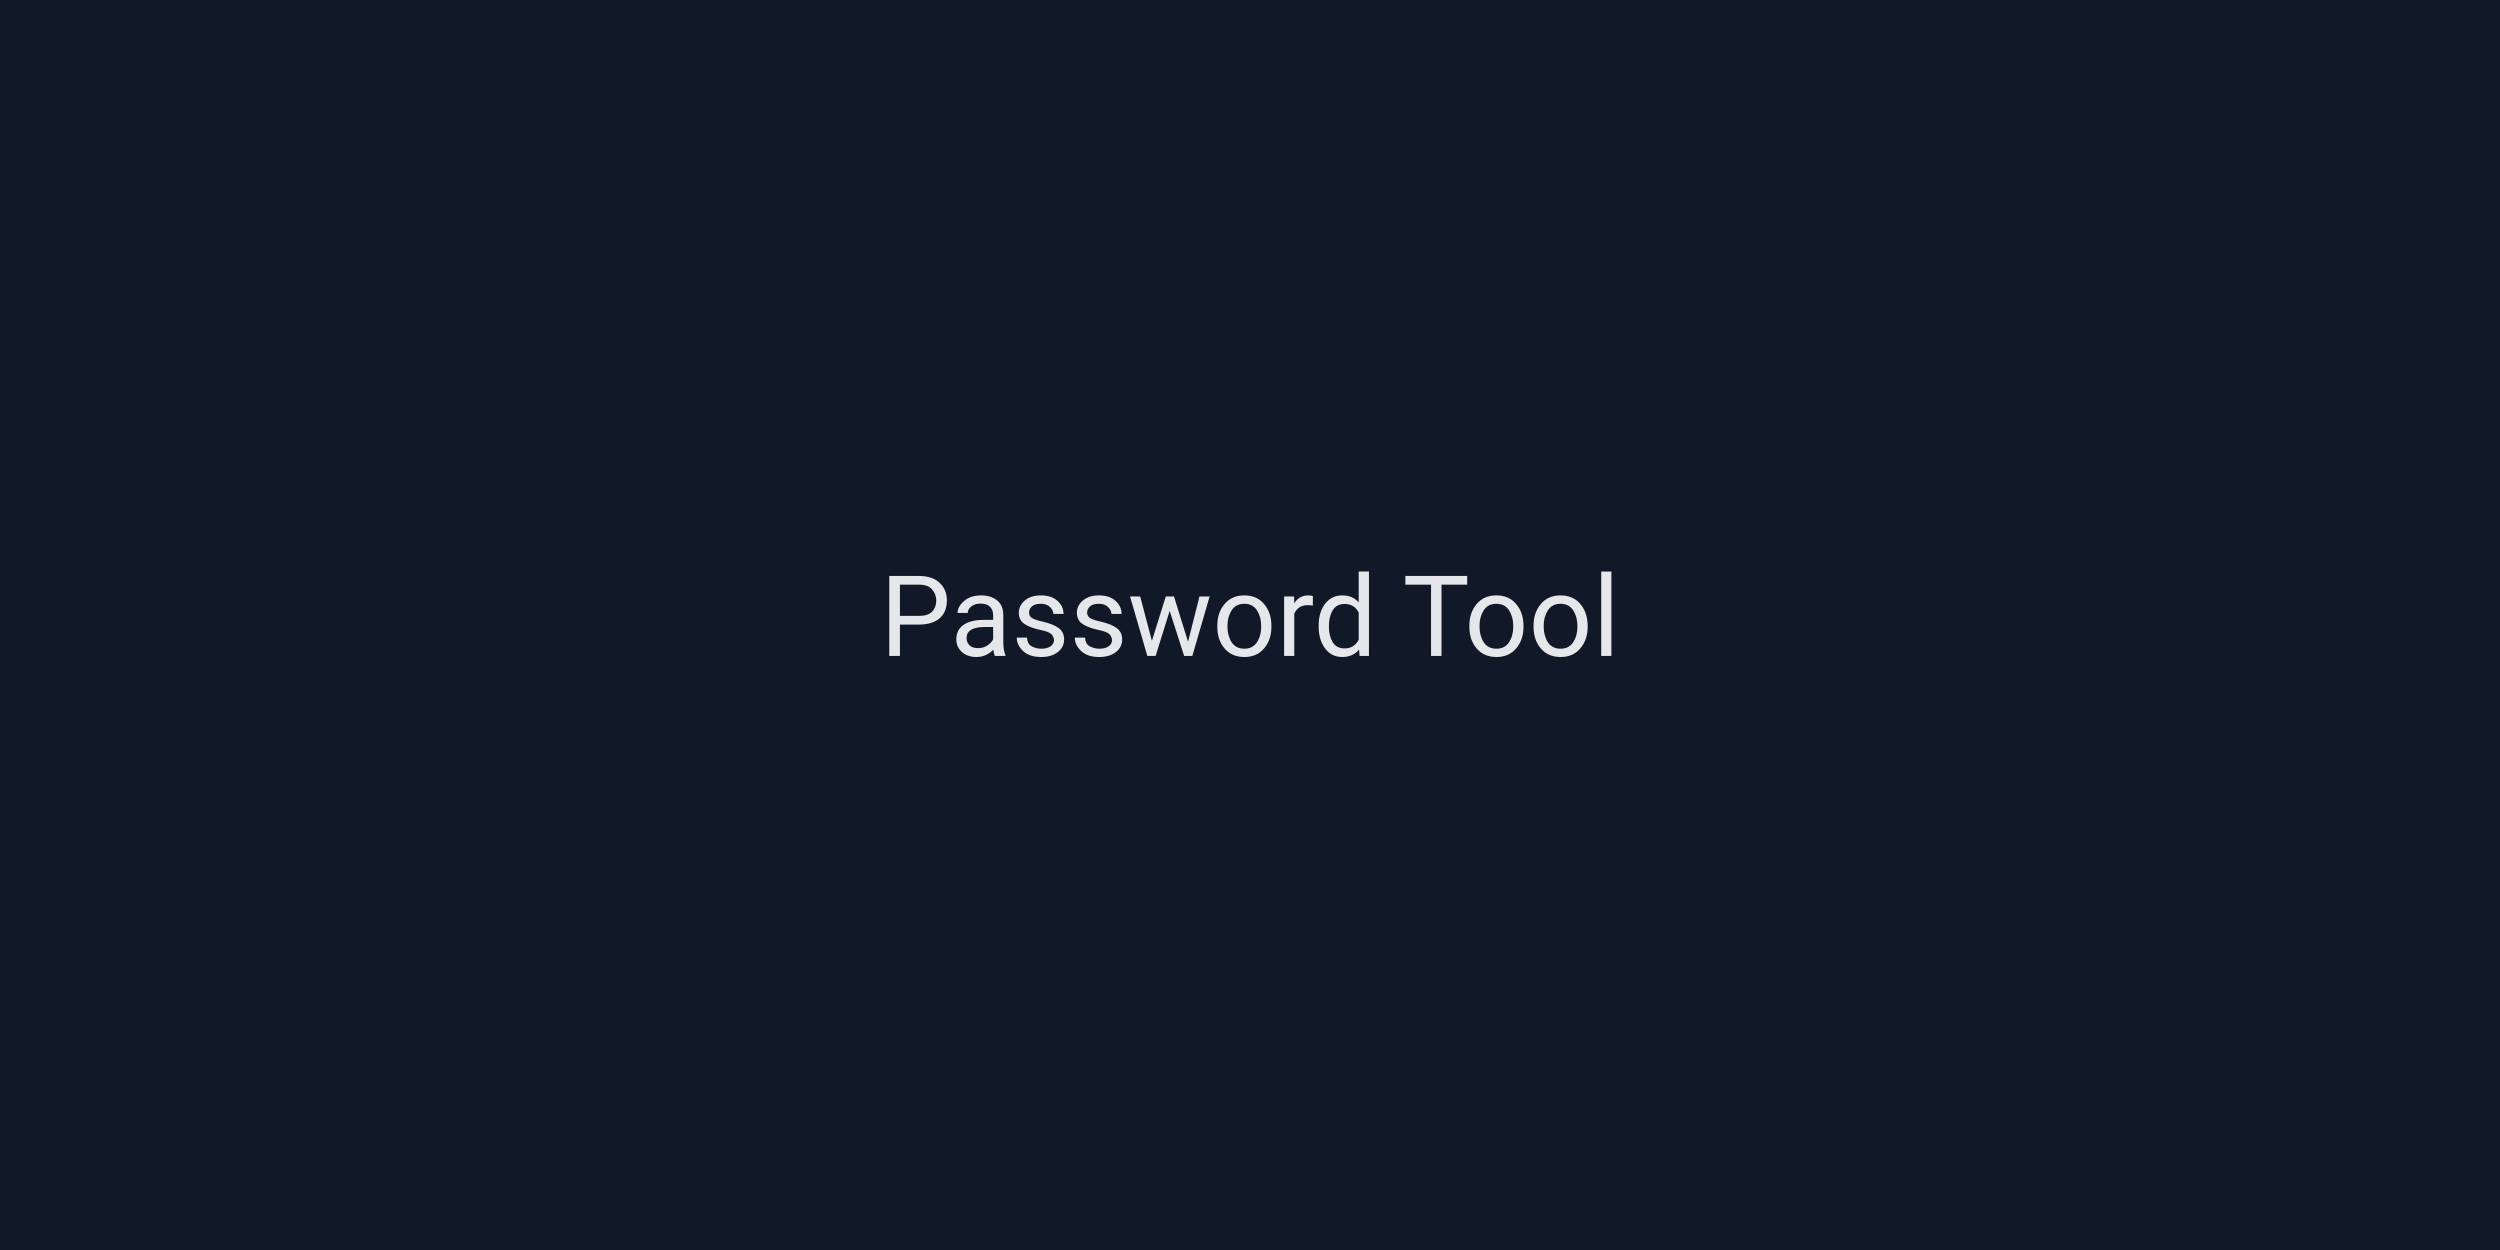
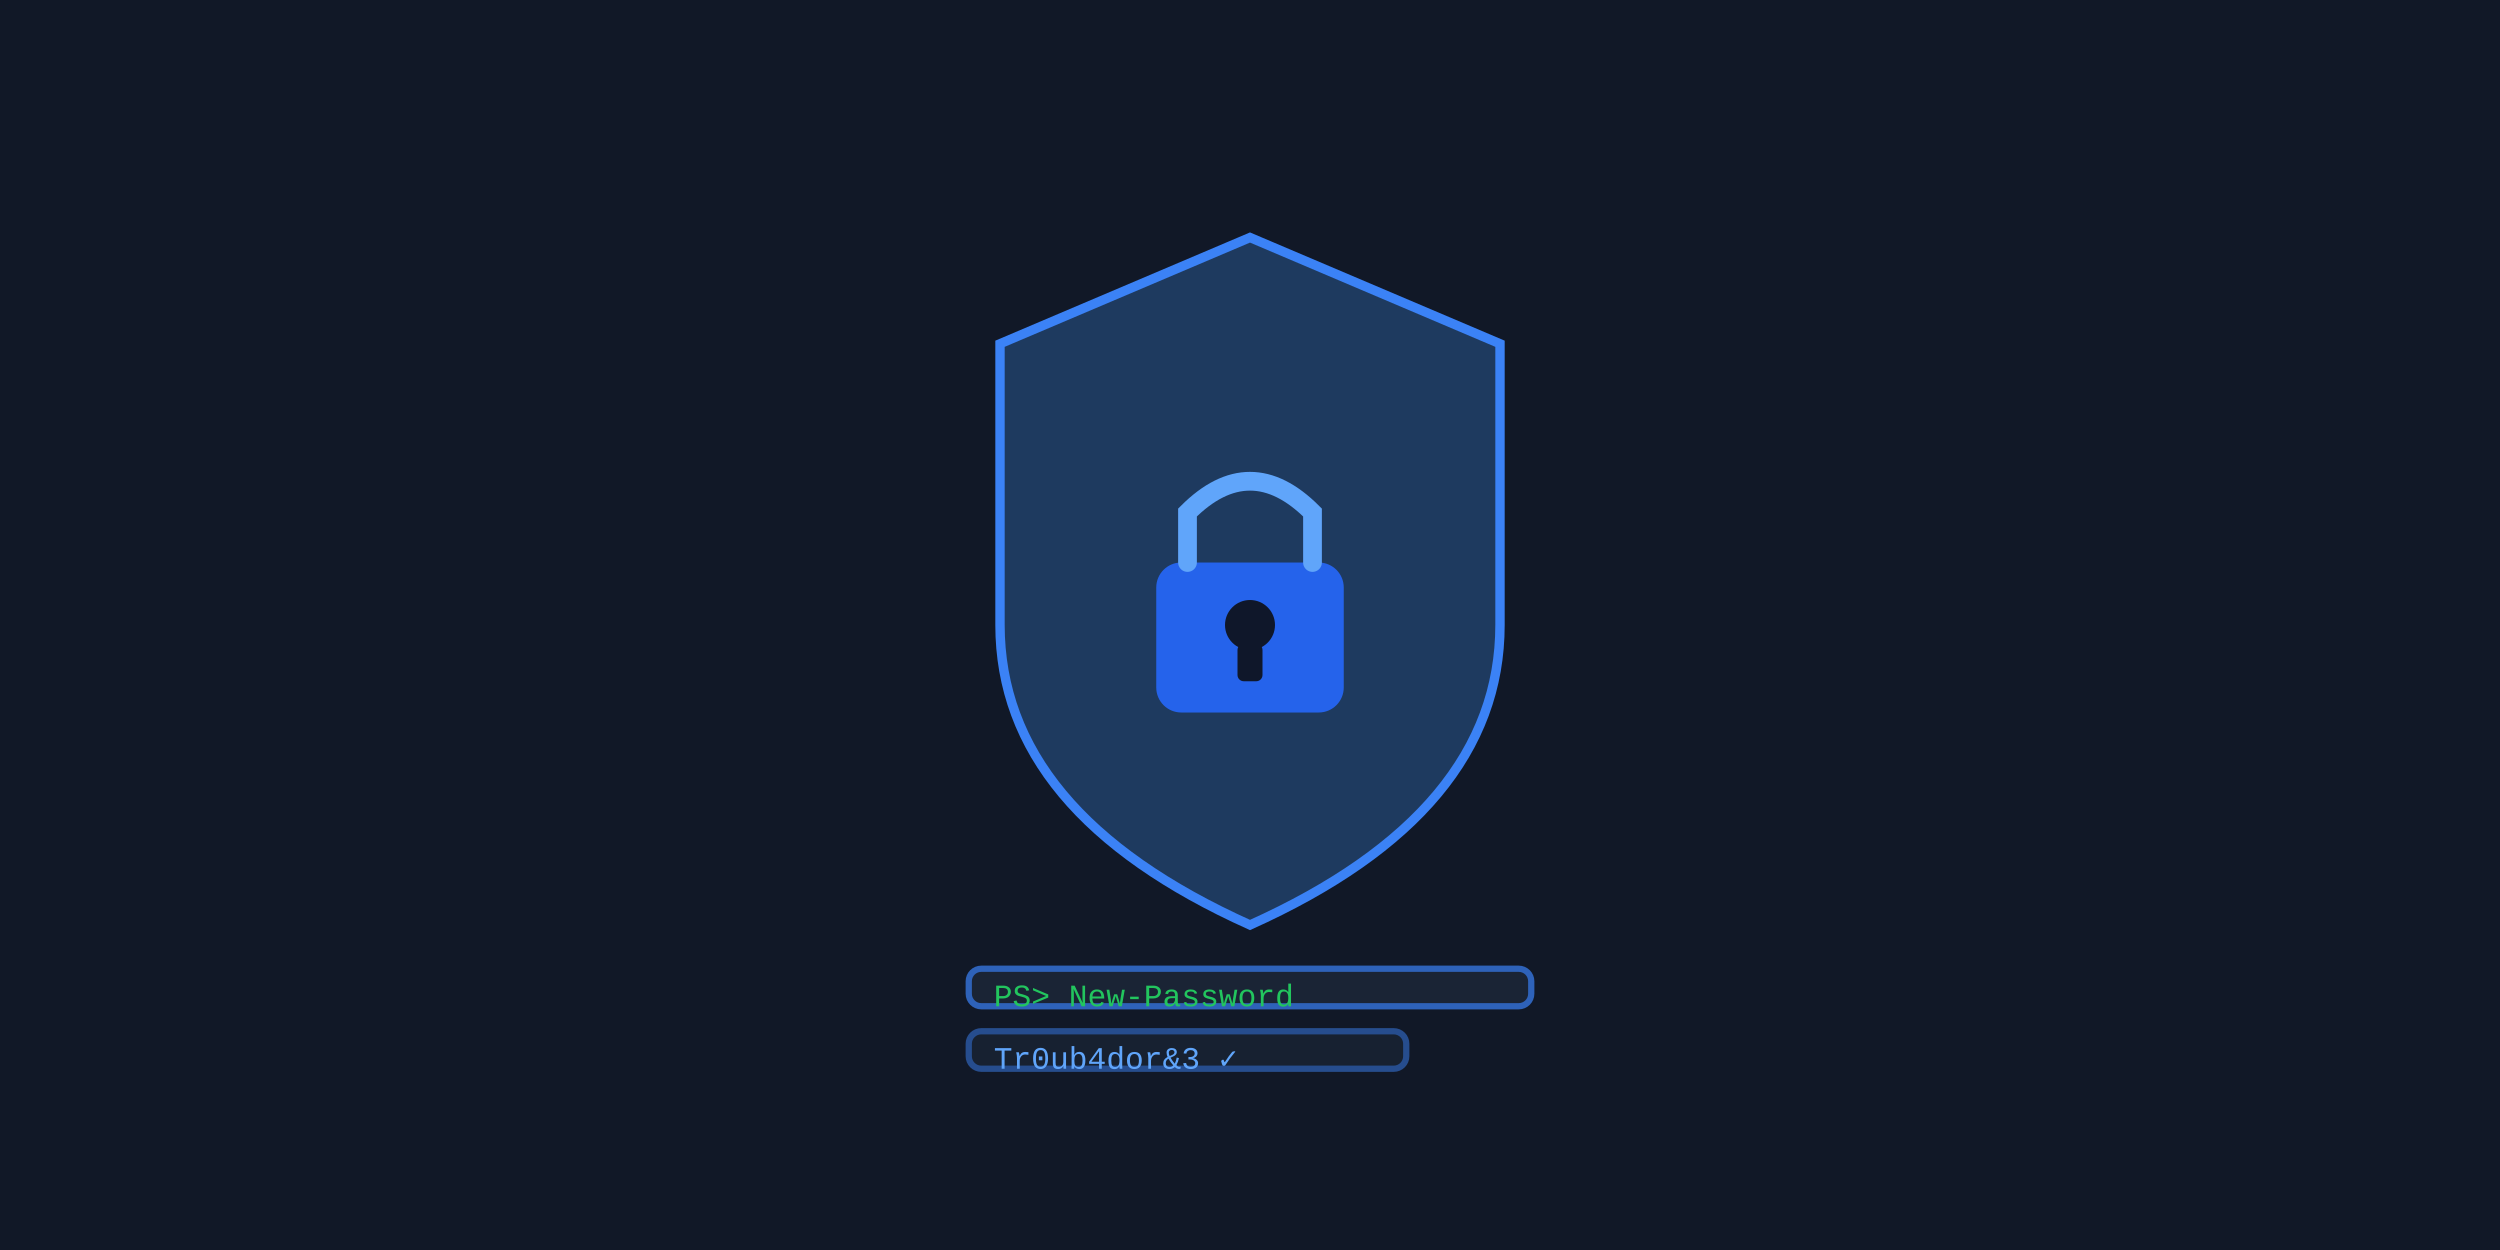
<svg xmlns="http://www.w3.org/2000/svg" width="400" height="200" viewBox="0 0 400 200">
  <rect width="400" height="200" fill="#111827" />
-   <text x="50%" y="50%" dominant-baseline="middle" text-anchor="middle" fill="#e5e7eb" font-family="Segoe UI, Roboto, Arial" font-size="18">Password Tool</text>
+   <path d="M200 38 L240 55 L240 100 Q240 130 200 148 Q160 130 160 100 L160 55 Z" fill="#1e3a5f" stroke="#3b82f6" stroke-width="1.5" />
+   <rect x="185" y="90" width="30" height="24" rx="4" fill="#2563eb" />
+   <path d="M190 90 L190 82 Q200 72 210 82 L210 90" fill="none" stroke="#60a5fa" stroke-width="3" stroke-linecap="round" />
+   <circle cx="200" cy="100" r="4" fill="#0f172a" />
+   <rect x="198" y="103" width="4" height="6" rx="1" fill="#0f172a" />
+   <rect x="155" y="155" width="90" height="6" rx="2" fill="#1e293b" stroke="#3b82f6" stroke-width="1" opacity="0.7" />
+   <rect x="155" y="165" width="70" height="6" rx="2" fill="#1e293b" stroke="#3b82f6" stroke-width="1" opacity="0.5" />
+   <text x="159" y="161" fill="#22c55e" font-family="Courier New, monospace" font-size="5">PS&gt; New-Password</text>
+   <text x="159" y="171" fill="#60a5fa" font-family="Courier New, monospace" font-size="5">Tr0ub4dor&amp;3 ✓</text>
</svg>
